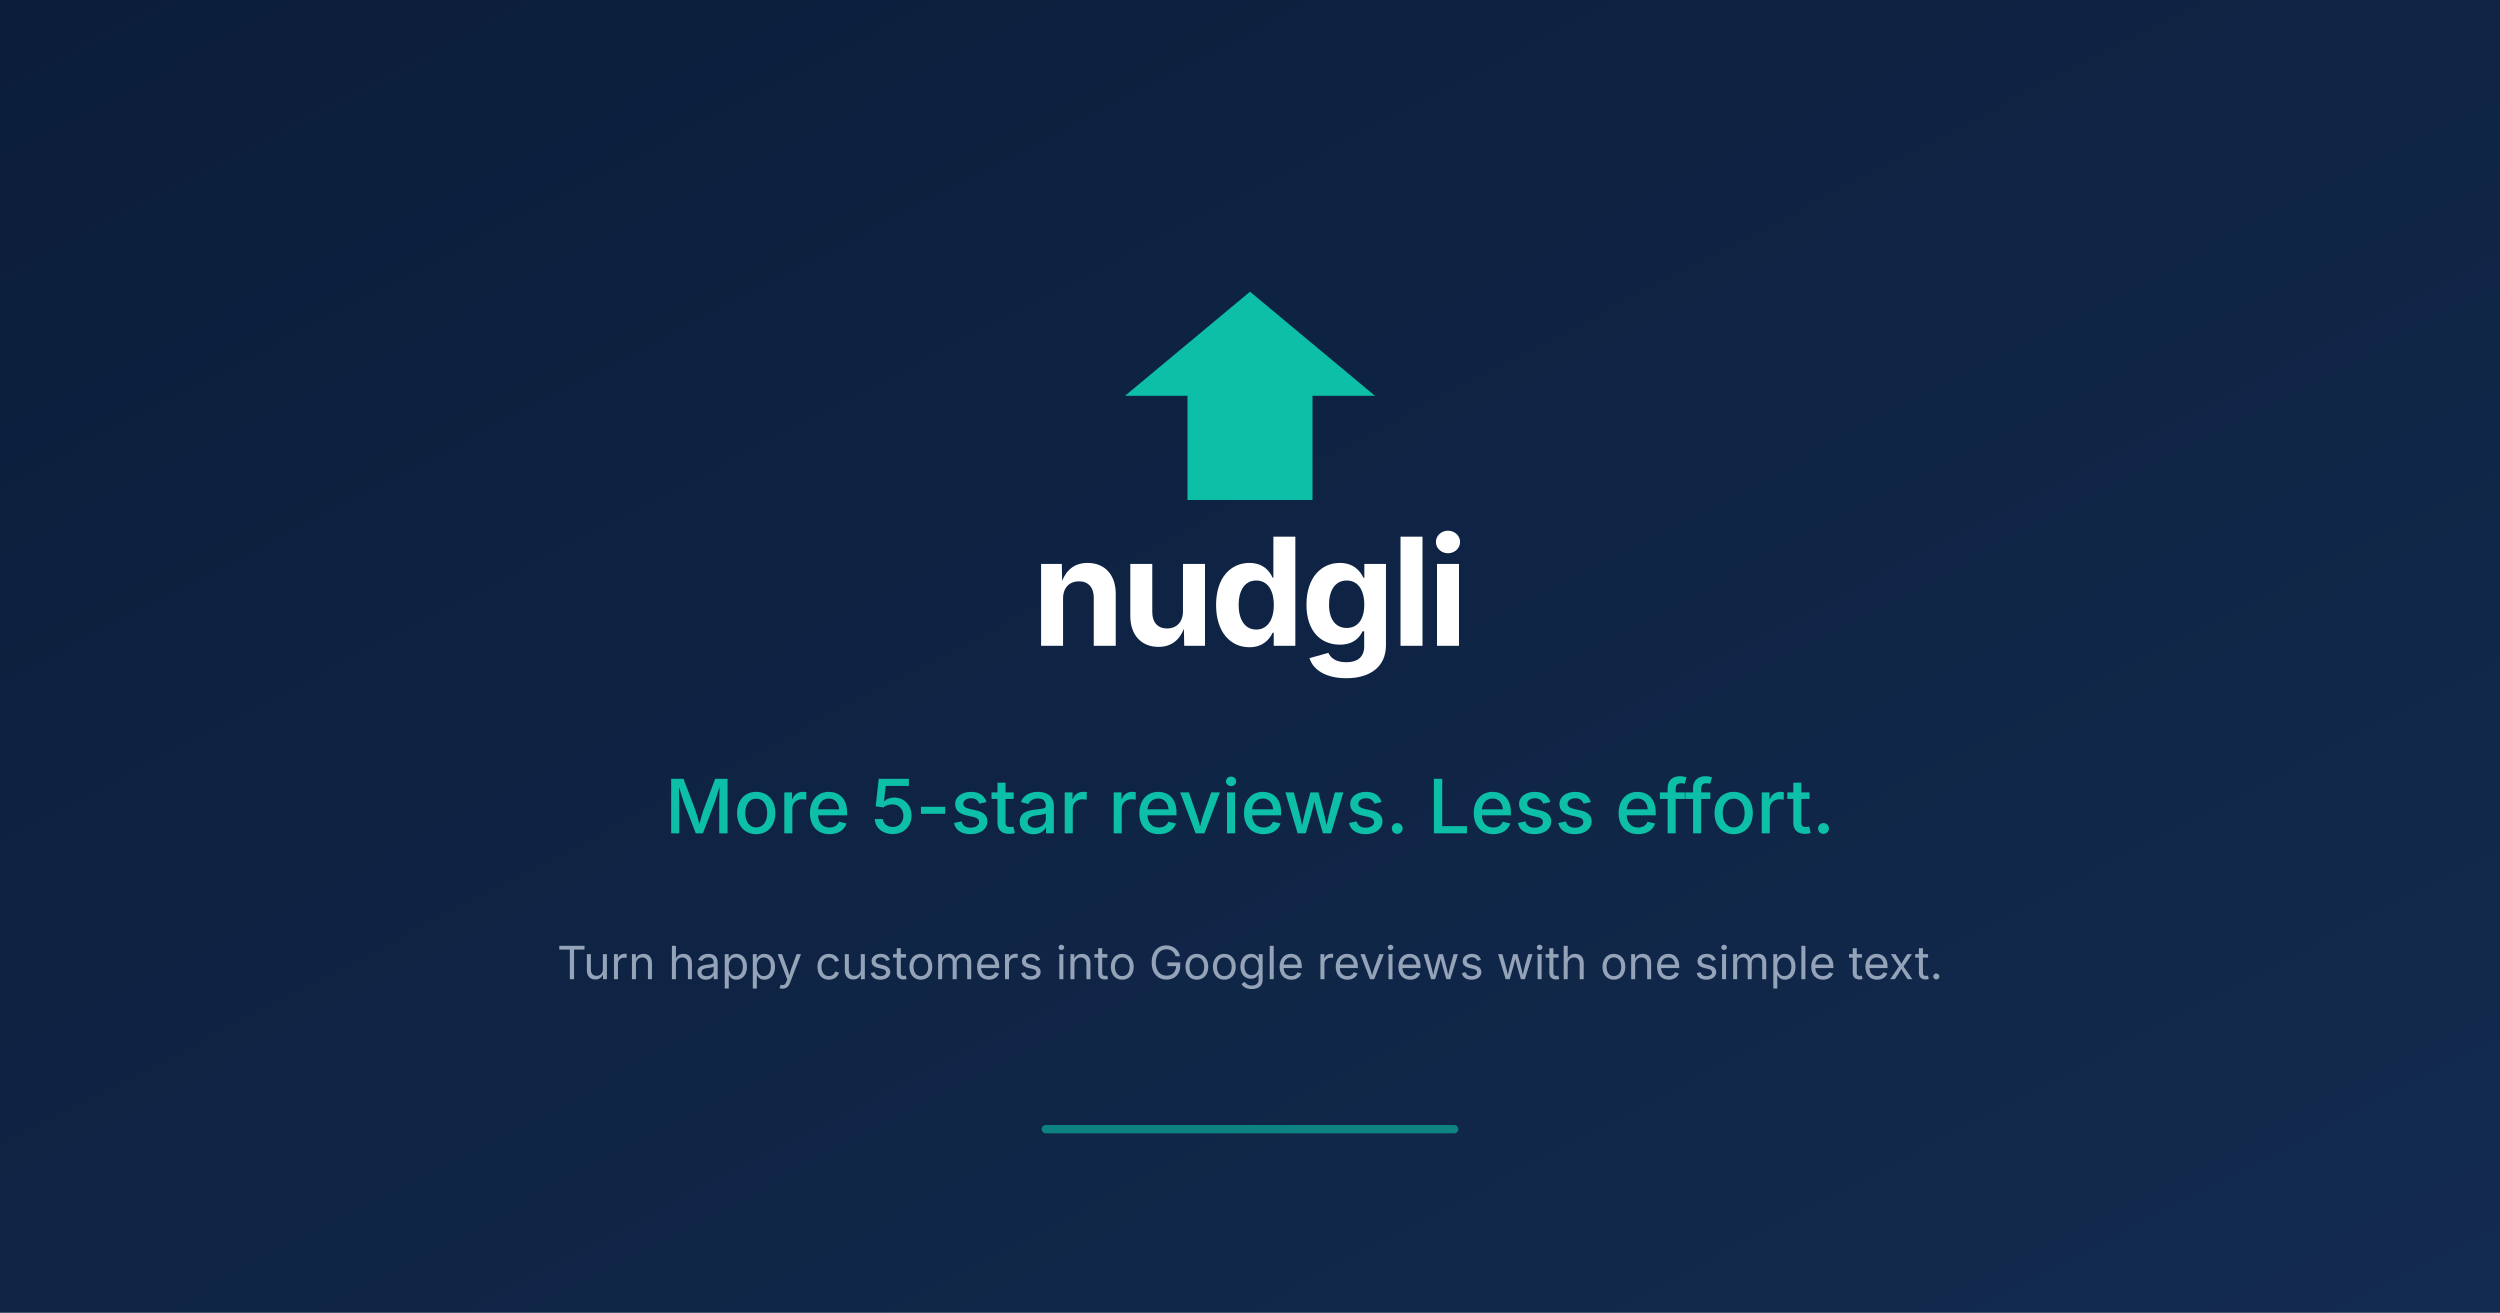
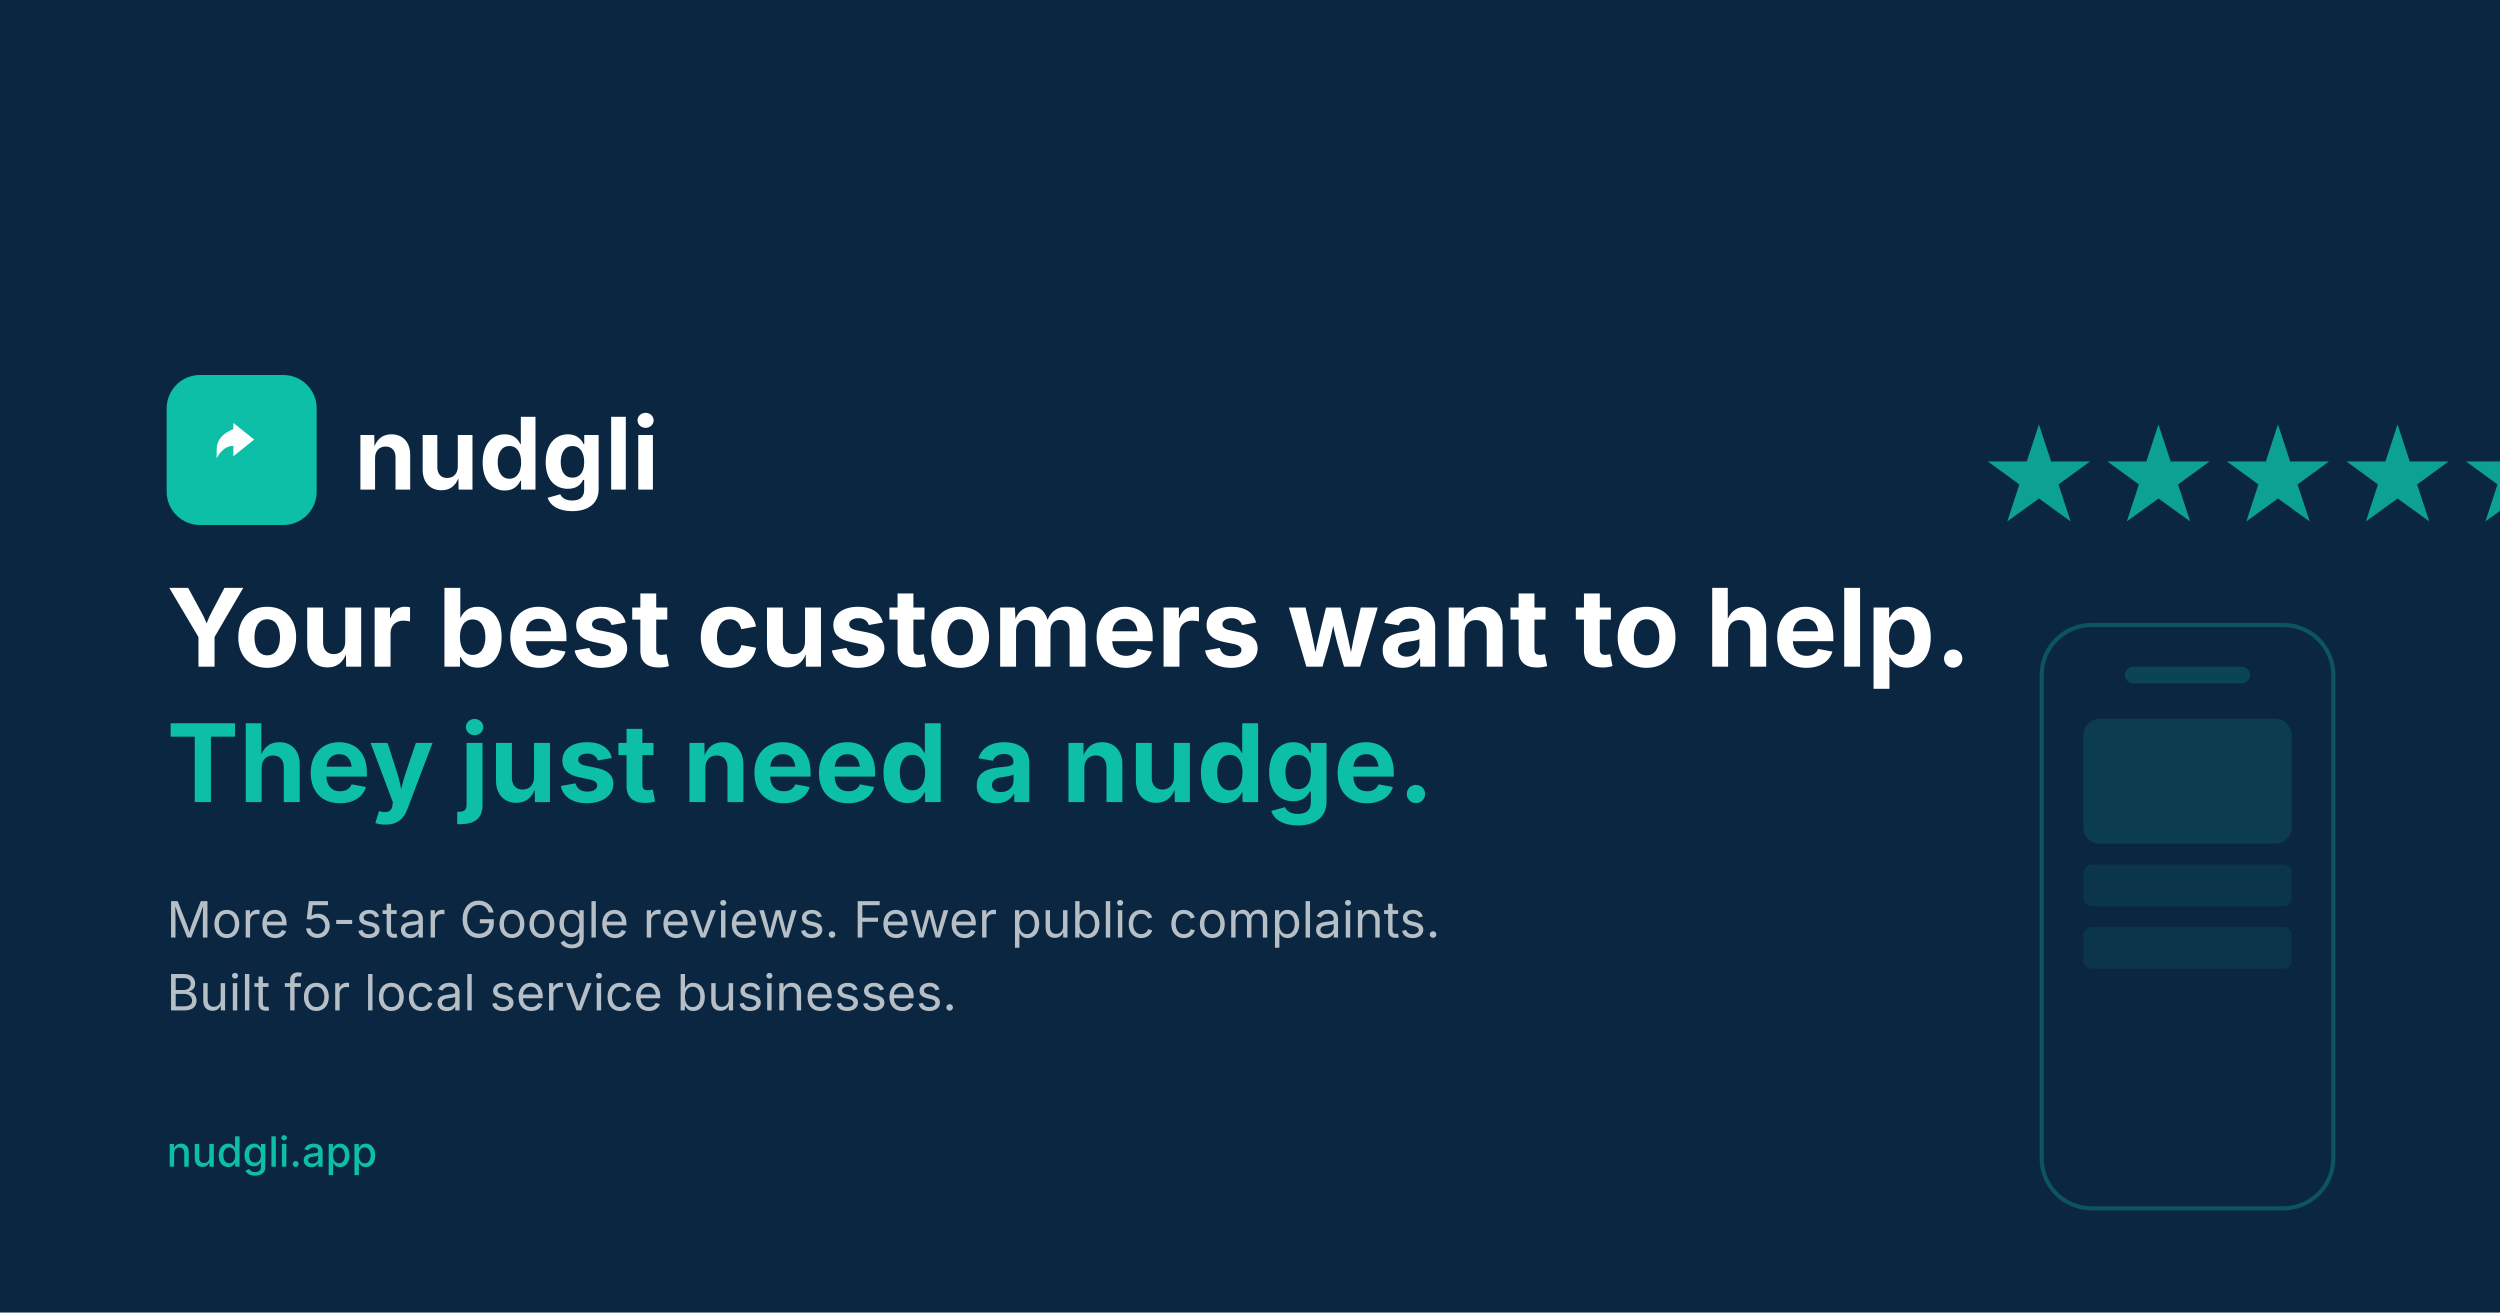
- <svg xmlns="http://www.w3.org/2000/svg" viewBox="0 0 1200 630" width="1200" height="630">
+ <svg xmlns="http://www.w3.org/2000/svg" width="1200" height="630" viewBox="0 0 1200 630" fill="none">
  <rect width="1200" height="630" fill="#0B1D3A" />
+   <rect width="1200" height="630" fill="url(#grad)" opacity="0.3" />
  <defs>
-     <linearGradient id="bgGradient" x1="0%" y1="0%" x2="100%" y2="100%">
-       <stop offset="0%" style="stop-color:#0B1D3A;stop-opacity:1" />
-       <stop offset="100%" style="stop-color:#132B4F;stop-opacity:1" />
+     <linearGradient id="grad" x1="0" y1="0" x2="1200" y2="630">
+       <stop offset="0%" stop-color="#0CBFA6" stop-opacity="0.2" />
+       <stop offset="100%" stop-color="#0B1D3A" stop-opacity="0" />
    </linearGradient>
  </defs>
-   <rect width="1200" height="630" fill="url(#bgGradient)" />
-   <g transform="translate(540, 140)">
-     <path d="M60 0 L120 50 L90 50 L90 100 L30 100 L30 50 L0 50 Z" fill="#0CBFA6" />
-   </g>
-   <text x="600" y="310" text-anchor="middle" fill="#FFFFFF" font-family="Inter, system-ui, -apple-system, sans-serif" font-size="72" font-weight="bold" letter-spacing="-2">nudgli</text>
-   <text x="600" y="400" text-anchor="middle" fill="#0CBFA6" font-family="Inter, system-ui, -apple-system, sans-serif" font-size="36" font-weight="500">More 5-star reviews. Less effort.</text>
-   <text x="600" y="470" text-anchor="middle" fill="#94A3B8" font-family="Inter, system-ui, -apple-system, sans-serif" font-size="22">Turn happy customers into Google reviews with one simple text.</text>
-   <rect x="500" y="540" width="200" height="4" rx="2" fill="#0CBFA6" opacity="0.6" />
+   <rect x="80" y="180" width="72" height="72" rx="16" fill="#0CBFA6" />
+   <path d="M104 216c0-5 3-8 8-10v-3l10 8-10 8v-5c-3 0-6 2-8 6v-2c0-1 0-2 0-2z" fill="white" />
+   <text x="170" y="235" font-family="Inter, system-ui, -apple-system, sans-serif" font-size="48" font-weight="700" fill="white">nudgli</text>
+   <text x="80" y="320" font-family="Inter, system-ui, -apple-system, sans-serif" font-size="52" font-weight="700" fill="white">Your best customers want to help.</text>
+   <text x="80" y="385" font-family="Inter, system-ui, -apple-system, sans-serif" font-size="52" font-weight="700" fill="#0CBFA6">They just need a nudge.</text>
+   <text x="80" y="450" font-family="Inter, system-ui, -apple-system, sans-serif" font-size="24" fill="white" opacity="0.7">More 5-star Google reviews. Fewer public complaints.</text>
+   <text x="80" y="485" font-family="Inter, system-ui, -apple-system, sans-serif" font-size="24" fill="white" opacity="0.7">Built for local service businesses.</text>
+   <text x="80" y="560" font-family="Inter, system-ui, -apple-system, sans-serif" font-size="20" font-weight="500" fill="#0CBFA6">nudgli.app</text>
+   <text x="950" y="250" font-family="system-ui" font-size="64" fill="#0CBFA6" opacity="0.8">★★★★★</text>
+   <rect x="980" y="300" width="140" height="280" rx="24" stroke="#0CBFA6" stroke-width="2" fill="none" opacity="0.3" />
+   <rect x="1020" y="320" width="60" height="8" rx="4" fill="#0CBFA6" opacity="0.2" />
+   <rect x="1000" y="345" width="100" height="60" rx="8" fill="#0CBFA6" opacity="0.15" />
+   <rect x="1000" y="415" width="100" height="20" rx="4" fill="#0CBFA6" opacity="0.1" />
+   <rect x="1000" y="445" width="100" height="20" rx="4" fill="#0CBFA6" opacity="0.1" />
</svg>
